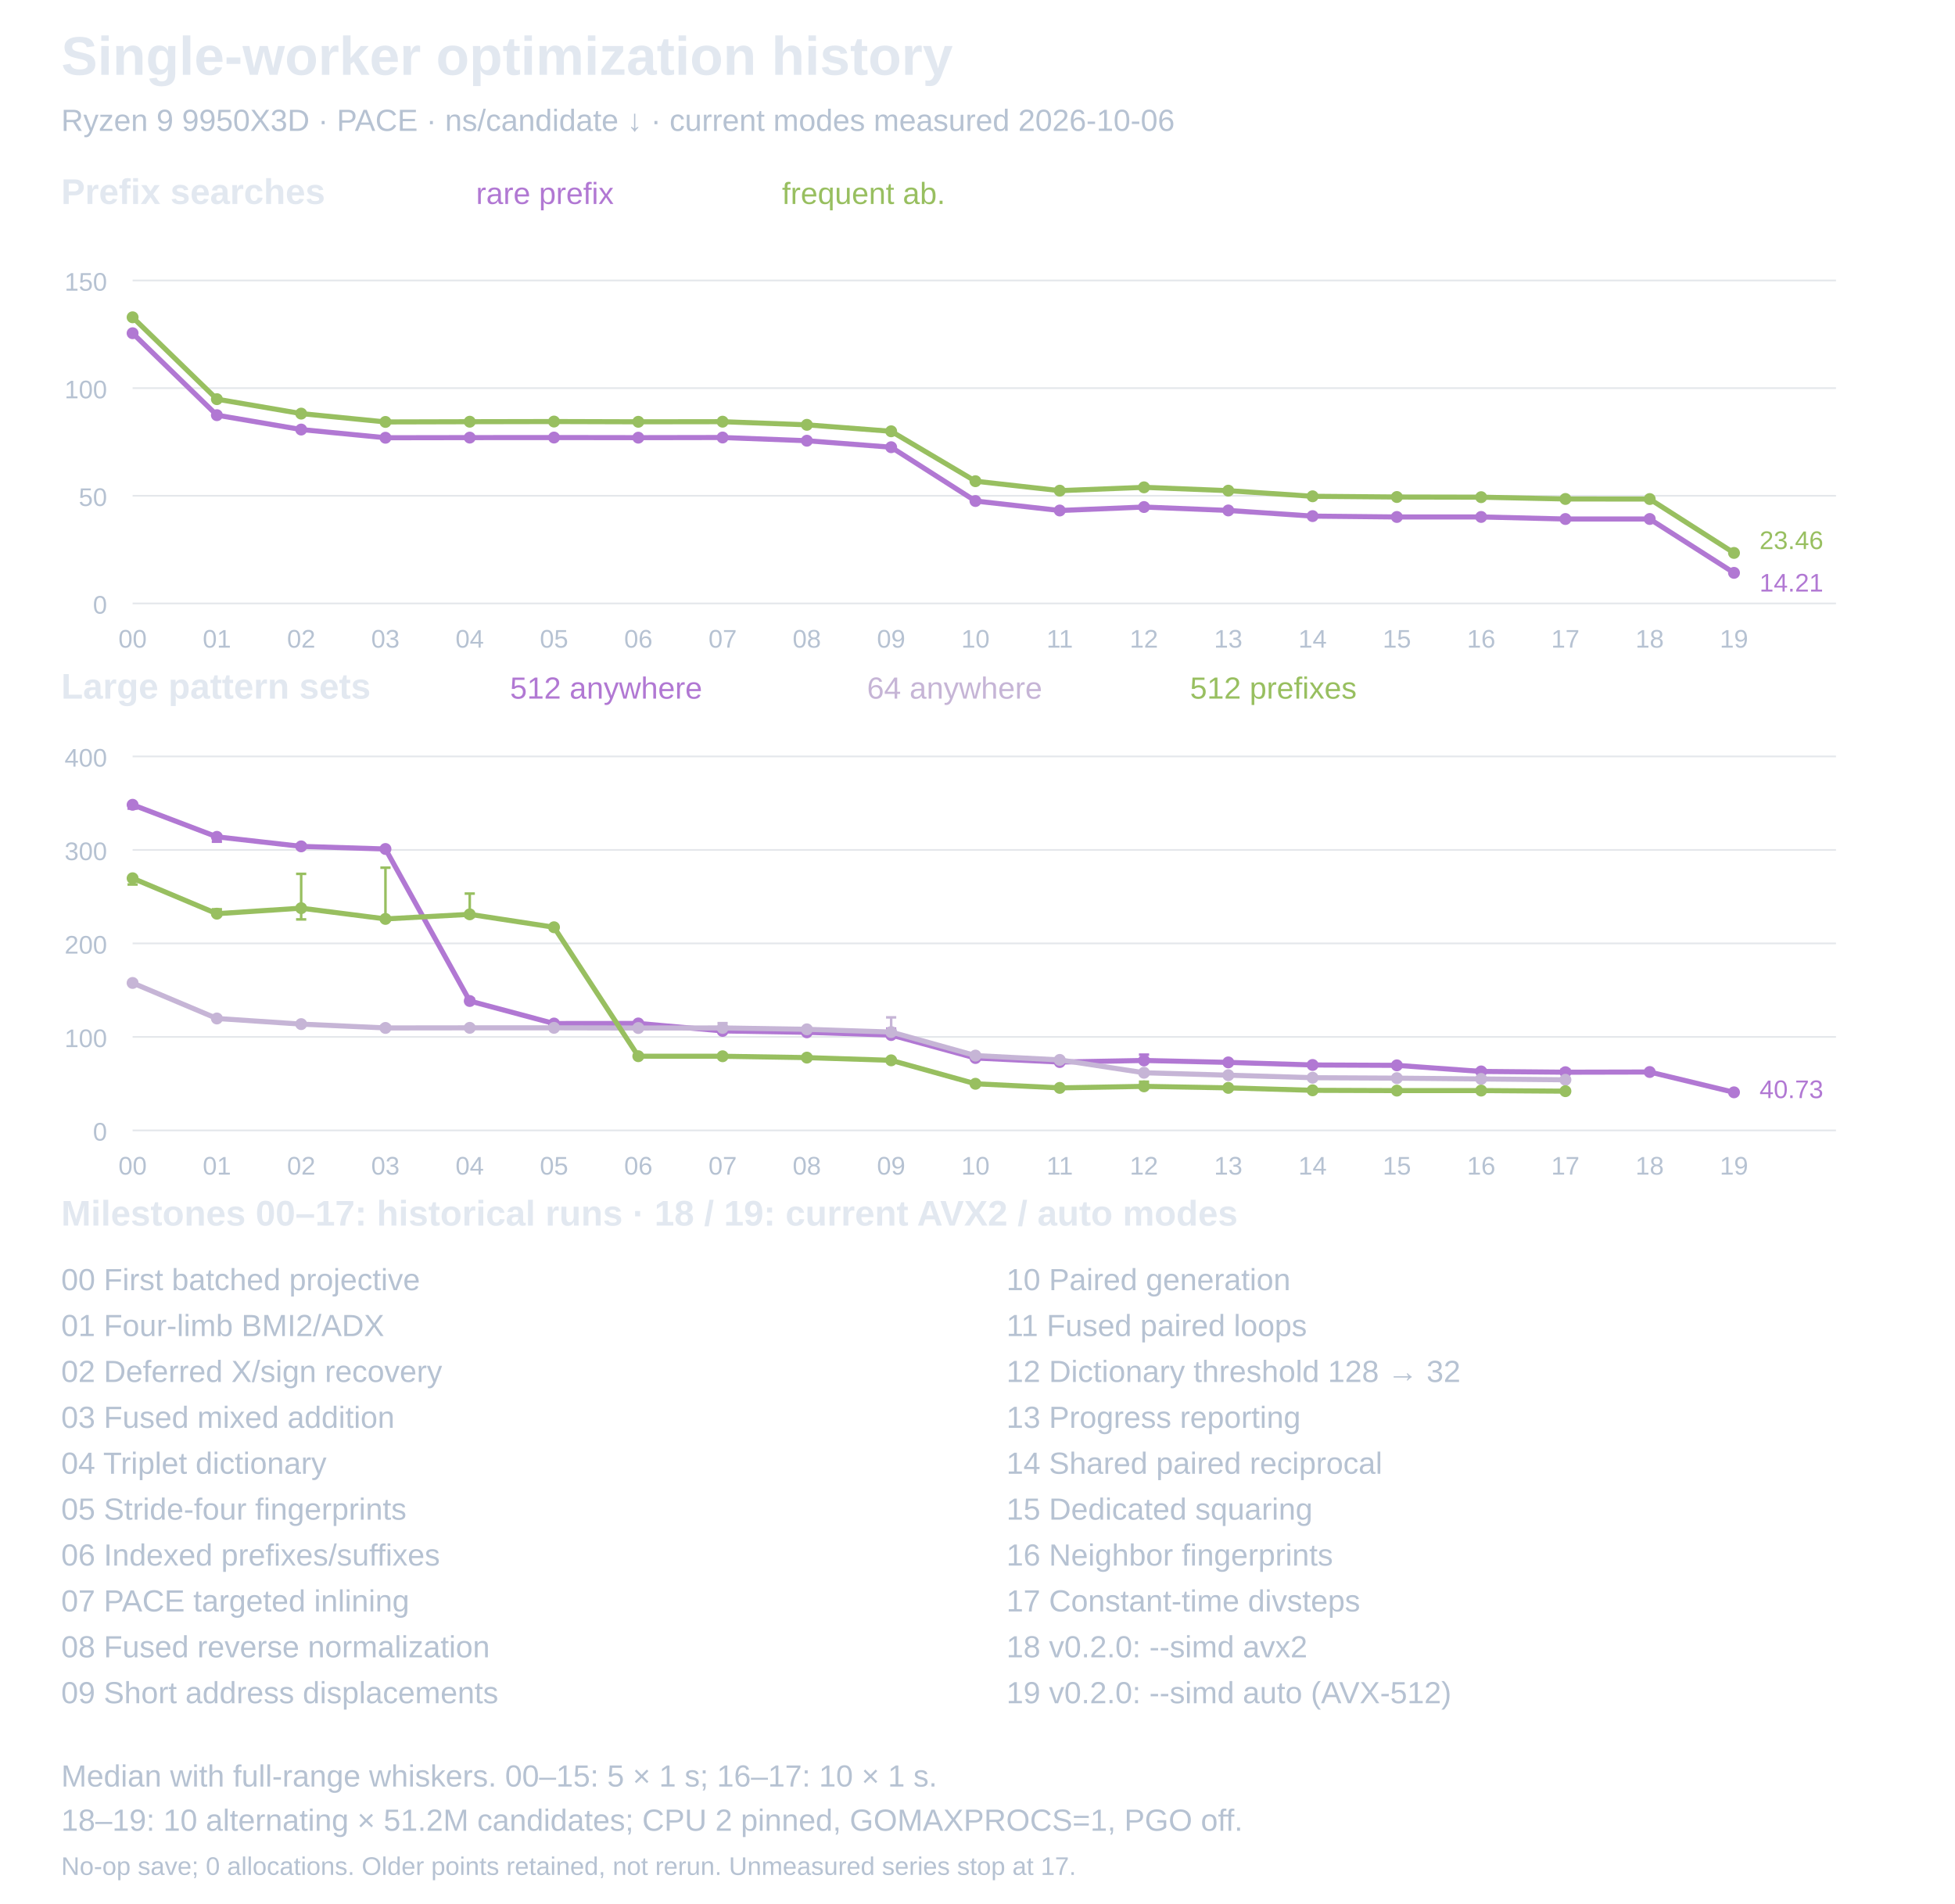
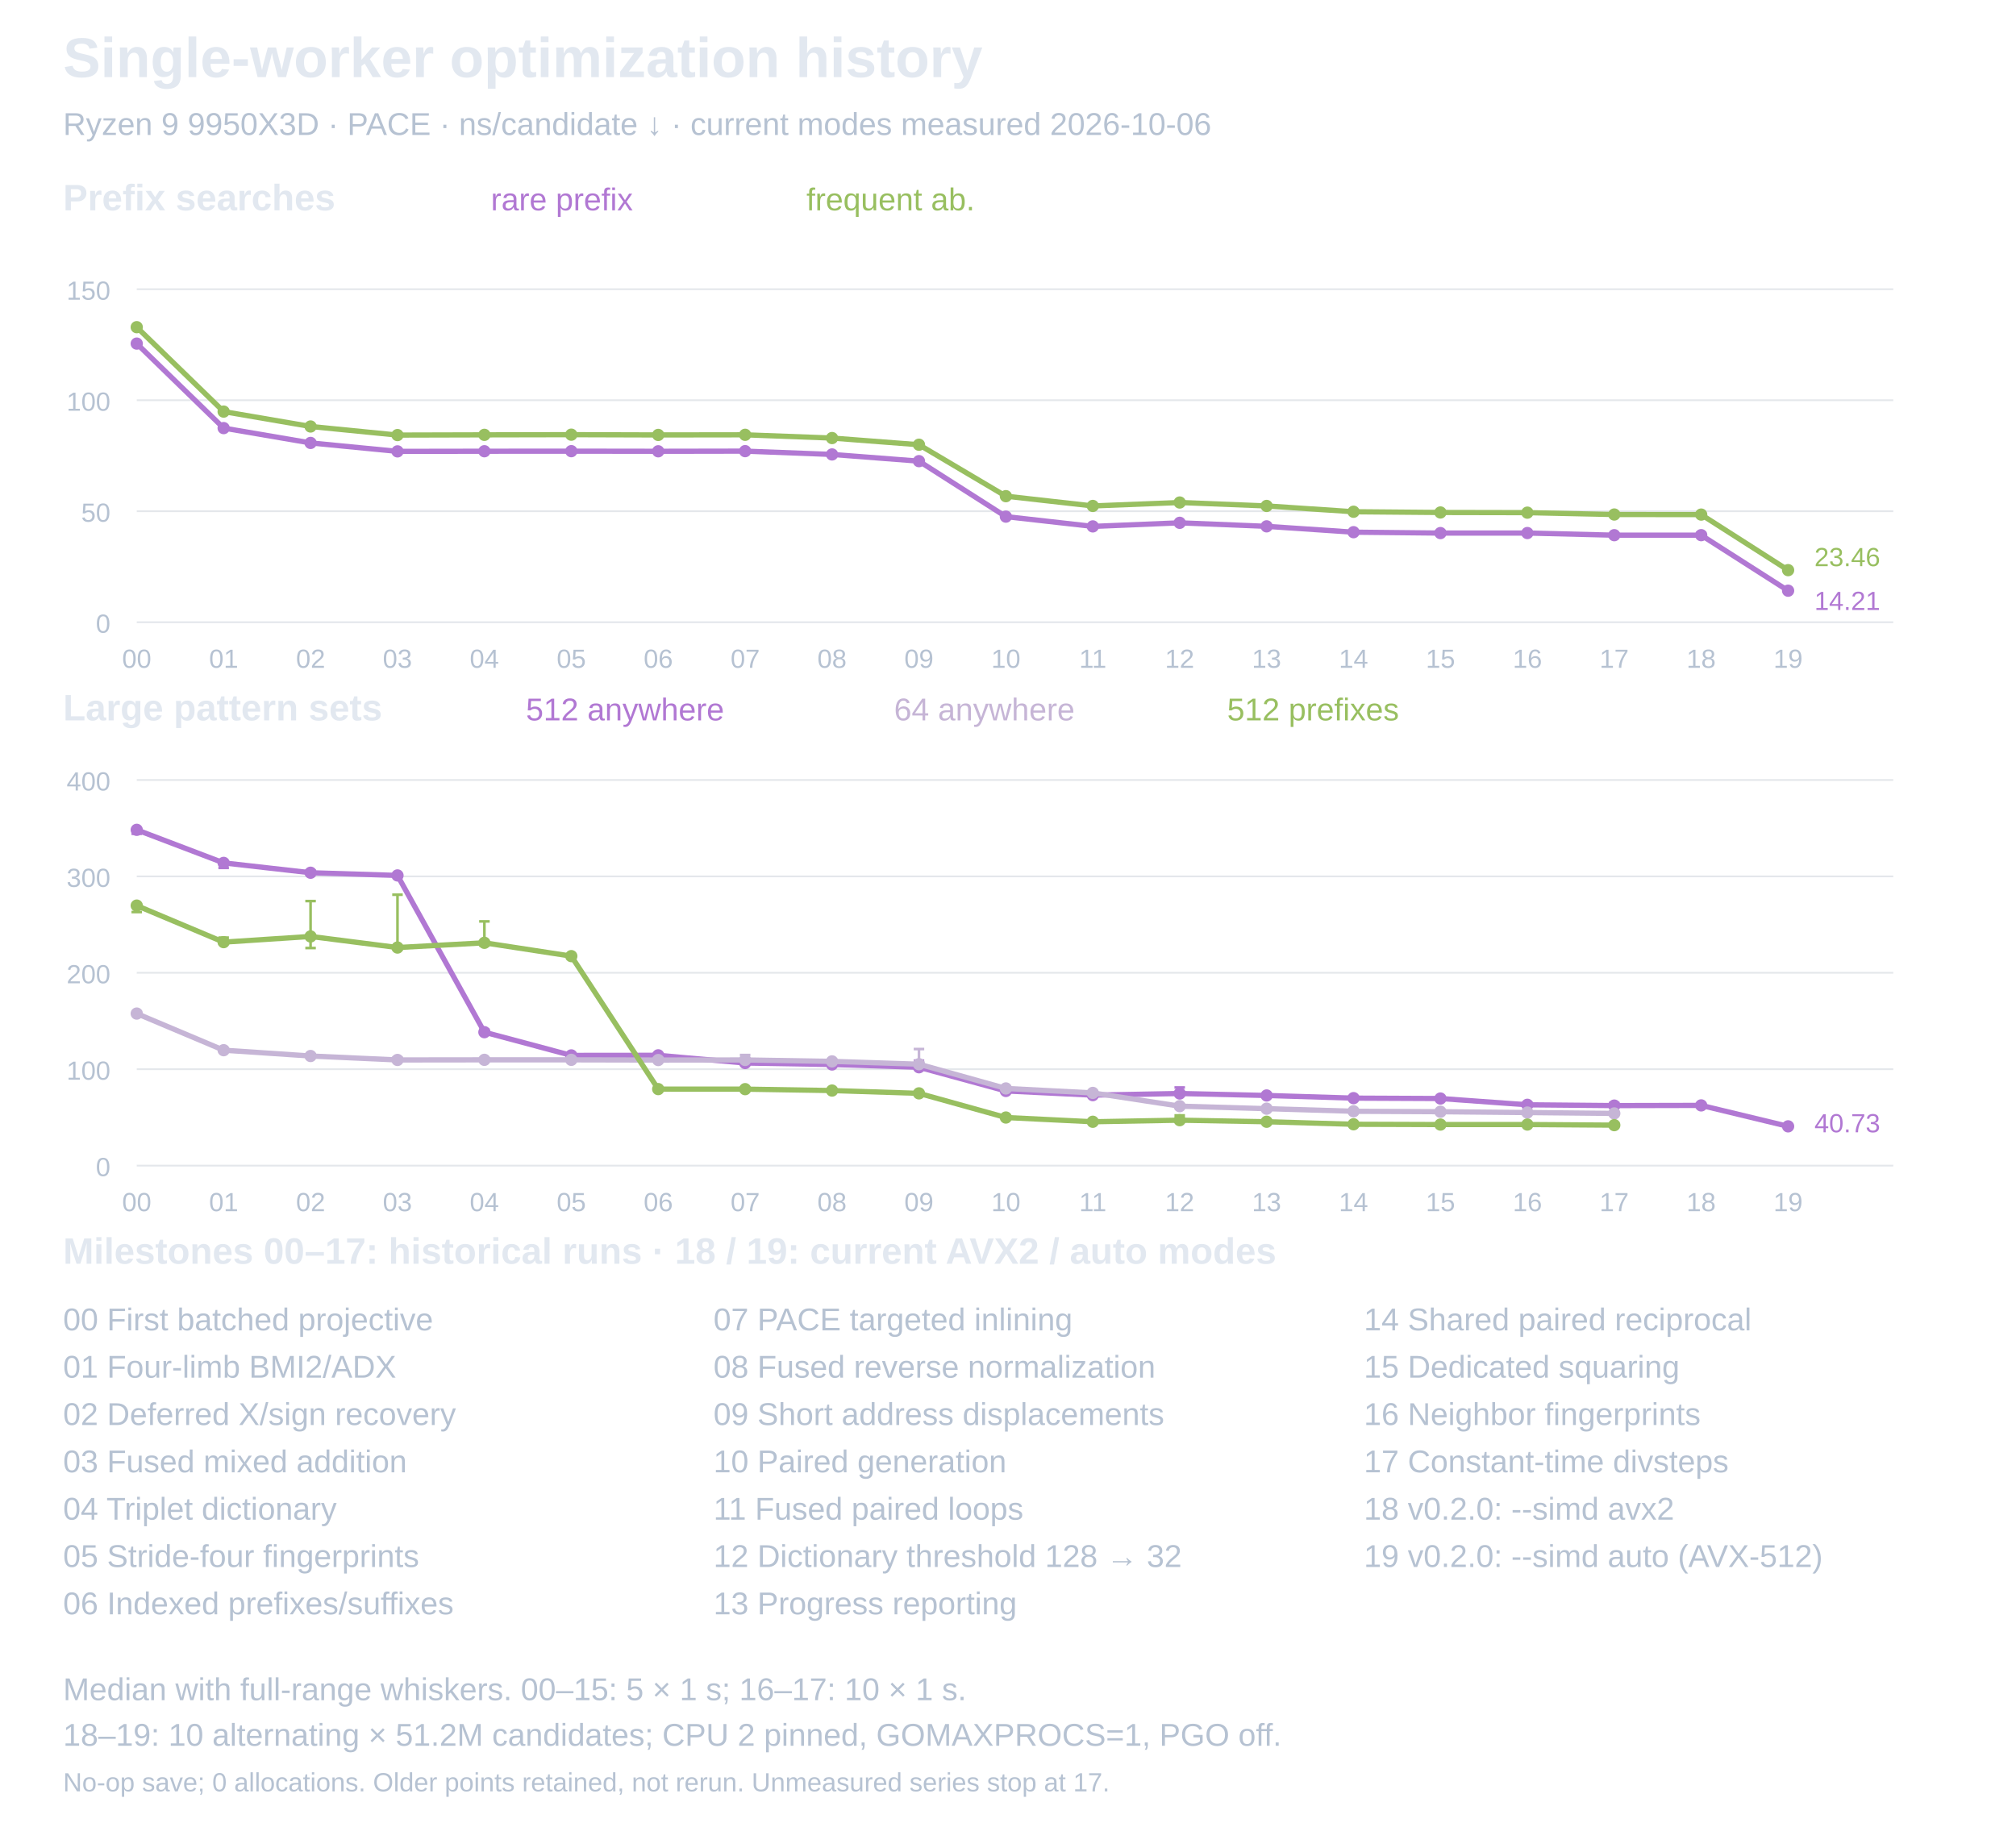
- <svg xmlns="http://www.w3.org/2000/svg" viewBox="0 0 1150 1120" role="img" aria-labelledby="title desc">
+ <svg xmlns="http://www.w3.org/2000/svg" viewBox="0 0 1150 1040" role="img" aria-labelledby="title desc">
  <style>svg{color-scheme:dark}text{font-family:Segoe UI,Arial,sans-serif;font-size:18px;fill:#b6c2d2}.title{font-size:32px;font-weight:600;fill:#e2e8f0}.heading{font-size:21px;font-weight:600;fill:#e2e8f0}.small{font-size:15px}.grid{stroke:#8592a3;stroke-opacity:0.22}.series{fill:none;stroke-width:3}.range{fill:none;stroke-width:1.5}</style>
  <text x="36" y="44" class="title">Single-worker optimization history</text>
  <text x="36" y="77">Ryzen 9 9950X3D · PACE · ns/candidate ↓ · current modes measured 2026-10-06</text>
  <text x="36" y="120" class="heading">Prefix searches</text>
  <text x="280" y="120" style="fill:#b178d3">rare prefix</text>
  <text x="460" y="120" style="fill:#98bf60">frequent ab.</text>
  <text x="36" y="411" class="heading">Large pattern sets</text>
  <text x="300" y="411" style="fill:#b178d3">512 anywhere</text>
  <text x="510" y="411" style="fill:#c6b5d6">64 anywhere</text>
  <text x="700" y="411" style="fill:#98bf60">512 prefixes</text>
  <path d="M78,355H1080" class="grid" />
  <text x="63" y="361" text-anchor="end" class="small">0</text>
  <path d="M78,291.667H1080" class="grid" />
  <text x="63" y="297.667" text-anchor="end" class="small">50</text>
  <path d="M78,228.333H1080" class="grid" />
  <text x="63" y="234.333" text-anchor="end" class="small">100</text>
  <path d="M78,165H1080" class="grid" />
  <text x="63" y="171" text-anchor="end" class="small">150</text>
  <text x="78.0" y="381" text-anchor="middle" class="small">00</text>
  <text x="127.6" y="381" text-anchor="middle" class="small">01</text>
  <text x="177.2" y="381" text-anchor="middle" class="small">02</text>
  <text x="226.7" y="381" text-anchor="middle" class="small">03</text>
  <text x="276.3" y="381" text-anchor="middle" class="small">04</text>
  <text x="325.9" y="381" text-anchor="middle" class="small">05</text>
  <text x="375.5" y="381" text-anchor="middle" class="small">06</text>
  <text x="425.1" y="381" text-anchor="middle" class="small">07</text>
  <text x="474.6" y="381" text-anchor="middle" class="small">08</text>
  <text x="524.2" y="381" text-anchor="middle" class="small">09</text>
  <text x="573.8" y="381" text-anchor="middle" class="small">10</text>
  <text x="623.4" y="381" text-anchor="middle" class="small">11</text>
  <text x="672.9" y="381" text-anchor="middle" class="small">12</text>
  <text x="722.5" y="381" text-anchor="middle" class="small">13</text>
  <text x="772.1" y="381" text-anchor="middle" class="small">14</text>
  <text x="821.7" y="381" text-anchor="middle" class="small">15</text>
  <text x="871.3" y="381" text-anchor="middle" class="small">16</text>
  <text x="920.8" y="381" text-anchor="middle" class="small">17</text>
  <text x="970.4" y="381" text-anchor="middle" class="small">18</text>
  <text x="1020.0" y="381" text-anchor="middle" class="small">19</text>
  <path d="M78,665H1080" class="grid" />
  <text x="63" y="671" text-anchor="end" class="small">0</text>
  <path d="M78,610H1080" class="grid" />
  <text x="63" y="616" text-anchor="end" class="small">100</text>
  <path d="M78,555H1080" class="grid" />
  <text x="63" y="561" text-anchor="end" class="small">200</text>
  <path d="M78,500H1080" class="grid" />
  <text x="63" y="506" text-anchor="end" class="small">300</text>
  <path d="M78,445H1080" class="grid" />
  <text x="63" y="451" text-anchor="end" class="small">400</text>
  <text x="78.0" y="691" text-anchor="middle" class="small">00</text>
  <text x="127.6" y="691" text-anchor="middle" class="small">01</text>
  <text x="177.2" y="691" text-anchor="middle" class="small">02</text>
  <text x="226.7" y="691" text-anchor="middle" class="small">03</text>
  <text x="276.3" y="691" text-anchor="middle" class="small">04</text>
  <text x="325.9" y="691" text-anchor="middle" class="small">05</text>
  <text x="375.5" y="691" text-anchor="middle" class="small">06</text>
  <text x="425.1" y="691" text-anchor="middle" class="small">07</text>
  <text x="474.6" y="691" text-anchor="middle" class="small">08</text>
  <text x="524.2" y="691" text-anchor="middle" class="small">09</text>
  <text x="573.8" y="691" text-anchor="middle" class="small">10</text>
  <text x="623.4" y="691" text-anchor="middle" class="small">11</text>
  <text x="672.9" y="691" text-anchor="middle" class="small">12</text>
  <text x="722.5" y="691" text-anchor="middle" class="small">13</text>
  <text x="772.1" y="691" text-anchor="middle" class="small">14</text>
  <text x="821.7" y="691" text-anchor="middle" class="small">15</text>
  <text x="871.3" y="691" text-anchor="middle" class="small">16</text>
  <text x="920.8" y="691" text-anchor="middle" class="small">17</text>
  <text x="970.4" y="691" text-anchor="middle" class="small">18</text>
  <text x="1020.0" y="691" text-anchor="middle" class="small">19</text>
  <polyline points="78.00,196.03 127.58,244.24 177.16,252.70 226.74,257.52 276.32,257.44 325.89,257.40 375.47,257.47 425.05,257.38 474.63,259.27 524.21,263.09 573.79,294.74 623.37,300.32 672.95,298.28 722.53,300.29 772.11,303.62 821.68,304.13 871.26,304.11 920.84,305.33 970.42,305.32 1020.00,337.00" class="series" stroke="#b178d3" />
  <path d="M78.00,196.16V195.91m-3,0h6M75,196.16h6M127.58,244.26V244.18m-3,0h6M124.58,244.26h6M177.16,252.74V252.50m-3,0h6M174.16,252.74h6M226.74,257.52V257.44m-3,0h6M223.74,257.52h6M276.32,257.50V257.43m-3,0h6M273.32,257.50h6M325.89,257.44V257.38m-3,0h6M322.89,257.44h6M375.47,257.52V257.28m-3,0h6M372.47,257.52h6M425.05,257.48V257.38m-3,0h6M422.05,257.48h6M474.63,259.29V259.19m-3,0h6M471.63,259.29h6M524.21,263.12V262.91m-3,0h6M521.21,263.12h6M573.79,294.77V294.72m-3,0h6M570.79,294.77h6M623.37,300.34V300.28m-3,0h6M620.37,300.34h6M672.95,298.29V298.25m-3,0h6M669.95,298.29h6M722.53,300.31V300.29m-3,0h6M719.53,300.31h6M772.11,303.64V303.60m-3,0h6M769.11,303.64h6M821.68,304.16V303.03m-3,0h6M818.68,304.16h6M871.26,304.13V304.04m-3,0h6M868.26,304.13h6M920.84,305.35V305.28m-3,0h6M917.84,305.35h6M970.42,305.36V304.05m-3,0h6M967.42,305.36h6M1020.00,337.01V336.99m-3,0h6M1017,337.01h6" class="range" stroke="#b178d3" />
  <path d="M78.00,196.03h0M127.58,244.24h0M177.16,252.70h0M226.74,257.52h0M276.32,257.44h0M325.89,257.40h0M375.47,257.47h0M425.05,257.38h0M474.63,259.27h0M524.21,263.09h0M573.79,294.74h0M623.37,300.32h0M672.95,298.28h0M722.53,300.29h0M772.11,303.62h0M821.68,304.13h0M871.26,304.11h0M920.84,305.33h0M970.42,305.32h0M1020.00,337.00h0" stroke="#b178d3" stroke-width="7" stroke-linecap="round" />
  <polyline points="78.00,186.66 127.58,234.82 177.16,243.32 226.74,248.22 276.32,248.09 325.89,247.99 375.47,248.14 425.05,248.07 474.63,249.92 524.21,253.72 573.79,283.08 623.37,288.65 672.95,286.69 722.53,288.65 772.11,291.96 821.68,292.38 871.26,292.48 920.84,293.54 970.42,293.58 1020.00,325.28" class="series" stroke="#98bf60" />
  <path d="M78.00,186.79V186.41m-3,0h6M75,186.79h6M127.58,234.86V234.70m-3,0h6M124.58,234.86h6M177.16,243.37V243.18m-3,0h6M174.16,243.37h6M226.74,248.23V248.12m-3,0h6M223.74,248.23h6M276.32,248.13V247.99m-3,0h6M273.32,248.13h6M325.89,248.04V247.97m-3,0h6M322.89,248.04h6M375.47,248.18V247.95m-3,0h6M372.47,248.18h6M425.05,248.13V247.92m-3,0h6M422.05,248.13h6M474.63,249.94V249.82m-3,0h6M471.63,249.94h6M524.21,253.73V253.44m-3,0h6M521.21,253.73h6M573.79,283.09V283.00m-3,0h6M570.79,283.09h6M623.37,288.69V288.61m-3,0h6M620.37,288.69h6M672.95,286.70V286.64m-3,0h6M669.95,286.70h6M722.53,288.66V288.61m-3,0h6M719.53,288.66h6M772.11,291.97V291.95m-3,0h6M769.11,291.97h6M821.68,292.48V291.36m-3,0h6M818.68,292.48h6M871.26,292.50V292.41m-3,0h6M868.26,292.50h6M920.84,293.59V293.40m-3,0h6M917.84,293.59h6M970.42,293.60V293.50m-3,0h6M967.42,293.60h6M1020.00,325.31V325.28m-3,0h6M1017,325.31h6" class="range" stroke="#98bf60" />
  <path d="M78.00,186.66h0M127.58,234.82h0M177.16,243.32h0M226.74,248.22h0M276.32,248.09h0M325.89,247.99h0M375.47,248.14h0M425.05,248.07h0M474.63,249.92h0M524.21,253.72h0M573.79,283.08h0M623.37,288.65h0M672.95,286.69h0M722.53,288.65h0M772.11,291.96h0M821.68,292.38h0M871.26,292.48h0M920.84,293.54h0M970.42,293.58h0M1020.00,325.28h0" stroke="#98bf60" stroke-width="7" stroke-linecap="round" />
  <polyline points="78.00,473.44 127.58,492.30 177.16,497.91 226.74,499.45 276.32,588.88 325.89,602.13 375.47,602.08 425.05,606.48 474.63,607.30 524.21,608.90 573.79,622.41 623.37,624.80 672.95,623.86 722.53,624.99 772.11,626.51 821.68,626.73 871.26,630.31 920.84,630.76 970.42,630.65 1020.00,642.60" class="series" stroke="#b178d3" />
  <path d="M78.00,475.69V473.00m-3,0h6M75,475.69h6M127.58,495.16V491.86m-3,0h6M124.58,495.16h6M177.16,498.13V496.75m-3,0h6M174.16,498.13h6M226.74,499.78V499.17m-3,0h6M223.74,499.78h6M276.32,589.04V587.45m-3,0h6M273.32,589.04h6M325.89,602.13V600.98m-3,0h6M322.89,602.13h6M375.47,602.08V601.14m-3,0h6M372.47,602.08h6M425.05,606.53V605.76m-3,0h6M422.05,606.53h6M474.63,607.30V606.37m-3,0h6M471.63,607.30h6M524.21,609.01V605.11m-3,0h6M521.21,609.01h6M573.79,622.44V621.41m-3,0h6M570.79,622.44h6M623.37,624.81V623.95m-3,0h6M620.37,624.81h6M672.95,623.93V620.43m-3,0h6M669.95,623.93h6M722.53,625.01V624.37m-3,0h6M719.53,625.01h6M772.11,626.55V625.64m-3,0h6M769.11,626.55h6M821.68,626.89V626.24m-3,0h6M818.68,626.89h6M871.26,630.35V629.24m-3,0h6M868.26,630.35h6M920.84,630.86V629.27m-3,0h6M917.84,630.86h6M970.42,630.67V630.63m-3,0h6M967.42,630.67h6M1020.00,642.62V642.55m-3,0h6M1017,642.62h6" class="range" stroke="#b178d3" />
  <path d="M78.00,473.44h0M127.58,492.30h0M177.16,497.91h0M226.74,499.45h0M276.32,588.88h0M325.89,602.13h0M375.47,602.08h0M425.05,606.48h0M474.63,607.30h0M524.21,608.90h0M573.79,622.41h0M623.37,624.80h0M672.95,623.86h0M722.53,624.99h0M772.11,626.51h0M821.68,626.73h0M871.26,630.31h0M920.84,630.76h0M970.42,630.65h0M1020.00,642.60h0" stroke="#b178d3" stroke-width="7" stroke-linecap="round" />
  <polyline points="78.00,578.26 127.58,599.16 177.16,602.47 226.74,604.72 276.32,604.66 325.89,604.66 375.47,604.77 425.05,604.72 474.63,605.54 524.21,607.14 573.79,620.98 623.37,623.53 672.95,631.09 722.53,632.52 772.11,634.00 821.68,634.26 871.26,634.73 920.84,635.23" class="series" stroke="#c6b5d6" />
  <path d="M78.00,578.43V577.06m-3,0h6M75,578.43h6M127.58,599.27V598.17m-3,0h6M124.58,599.27h6M177.16,602.58V601.75m-3,0h6M174.16,602.58h6M226.74,604.77V603.29m-3,0h6M223.74,604.77h6M276.32,604.77V603.67m-3,0h6M273.32,604.77h6M325.89,604.72V603.62m-3,0h6M322.89,604.72h6M375.47,604.77V603.62m-3,0h6M372.47,604.77h6M425.05,604.72V601.91m-3,0h6M422.05,604.72h6M474.63,605.54V604.55m-3,0h6M471.63,605.54h6M524.21,607.25V598.50m-3,0h6M521.21,607.25h6M573.79,621.13V620.33m-3,0h6M570.79,621.13h6M623.37,623.57V622.63m-3,0h6M620.37,623.57h6M672.95,631.11V630.51m-3,0h6M669.95,631.11h6M722.53,632.54V631.90m-3,0h6M719.53,632.54h6M772.11,634.00V633.39m-3,0h6M769.11,634.00h6M821.68,634.27V633.79m-3,0h6M818.68,634.27h6M871.26,634.74V634.02m-3,0h6M868.26,634.74h6M920.84,635.27V634.48m-3,0h6M917.84,635.27h6" class="range" stroke="#c6b5d6" />
  <path d="M78.00,578.26h0M127.58,599.16h0M177.16,602.47h0M226.74,604.72h0M276.32,604.66h0M325.89,604.66h0M375.47,604.77h0M425.05,604.72h0M474.63,605.54h0M524.21,607.14h0M573.79,620.98h0M623.37,623.53h0M672.95,631.09h0M722.53,632.52h0M772.11,634.00h0M821.68,634.26h0M871.26,634.73h0M920.84,635.23h0" stroke="#c6b5d6" stroke-width="7" stroke-linecap="round" />
  <polyline points="78.00,516.66 127.58,537.51 177.16,534.26 226.74,540.59 276.32,537.89 325.89,545.49 375.47,621.35 425.05,621.38 474.63,622.18 524.21,623.78 573.79,637.57 623.37,639.99 672.95,639.09 722.53,639.98 772.11,641.42 821.68,641.59 871.26,641.57 920.84,641.92" class="series" stroke="#98bf60" />
  <path d="M78.00,520.35V516.00m-3,0h6M75,520.35h6M127.58,538.23V534.92m-3,0h6M124.58,538.23h6M177.16,540.87V514.08m-3,0h6M174.16,540.87h6M226.74,541.47V510.45m-3,0h6M223.74,541.47h6M276.32,539.43V525.68m-3,0h6M273.32,539.43h6M325.89,546.75V544.50m-3,0h6M322.89,546.75h6M375.47,621.39V620.76m-3,0h6M372.47,621.39h6M425.05,621.40V620.68m-3,0h6M422.05,621.40h6M474.63,622.19V621.61m-3,0h6M471.63,622.19h6M524.21,623.83V623.14m-3,0h6M521.21,623.83h6M573.79,637.58V637.18m-3,0h6M570.79,637.58h6M623.37,640.01V639.55m-3,0h6M620.37,640.01h6M672.95,639.11V636.36m-3,0h6M669.95,639.11h6M722.53,640.00V639.50m-3,0h6M719.53,640.00h6M772.11,641.44V641.06m-3,0h6M769.11,641.44h6M821.68,641.69V641.25m-3,0h6M818.68,641.69h6M871.26,641.59V640.68m-3,0h6M868.26,641.59h6M920.84,642.14V640.97m-3,0h6M917.84,642.14h6" class="range" stroke="#98bf60" />
  <path d="M78.00,516.66h0M127.58,537.51h0M177.16,534.26h0M226.74,540.59h0M276.32,537.89h0M325.89,545.49h0M375.47,621.35h0M425.05,621.38h0M474.63,622.18h0M524.21,623.78h0M573.79,637.57h0M623.37,639.99h0M672.95,639.09h0M722.53,639.98h0M772.11,641.42h0M821.68,641.59h0M871.26,641.57h0M920.84,641.92h0" stroke="#98bf60" stroke-width="7" stroke-linecap="round" />
  <text x="1035" y="348" class="small" style="fill:#b178d3">14.21</text>
  <text x="1035" y="323" class="small" style="fill:#98bf60">23.46</text>
  <text x="1035" y="646" class="small" style="fill:#b178d3">40.73</text>
  <text x="36" y="721" class="heading">Milestones 00–17: historical runs · 18 / 19: current AVX2 / auto modes</text>
  <text x="36" y="759">00  First batched projective</text>
  <text x="36" y="786">01  Four-limb BMI2/ADX</text>
  <text x="36" y="813">02  Deferred X/sign recovery</text>
  <text x="36" y="840">03  Fused mixed addition</text>
  <text x="36" y="867">04  Triplet dictionary</text>
  <text x="36" y="894">05  Stride-four fingerprints</text>
  <text x="36" y="921">06  Indexed prefixes/suffixes</text>
-   <text x="36" y="948">07  PACE targeted inlining</text>
-   <text x="36" y="975">08  Fused reverse normalization</text>
-   <text x="36" y="1002">09  Short address displacements</text>
-   <text x="592" y="759">10  Paired generation</text>
-   <text x="592" y="786">11  Fused paired loops</text>
-   <text x="592" y="813">12  Dictionary threshold 128 → 32</text>
-   <text x="592" y="840">13  Progress reporting</text>
-   <text x="592" y="867">14  Shared paired reciprocal</text>
-   <text x="592" y="894">15  Dedicated squaring</text>
-   <text x="592" y="921">16  Neighbor fingerprints</text>
-   <text x="592" y="948">17  Constant-time divsteps</text>
-   <text x="592" y="975">18  v0.2.0: --simd avx2</text>
-   <text x="592" y="1002">19  v0.2.0: --simd auto (AVX-512)</text>
-   <text x="36" y="1051">Median with full-range whiskers. 00–15: 5 × 1 s; 16–17: 10 × 1 s.</text>
-   <text x="36" y="1077">18–19: 10 alternating × 51.2M candidates; CPU 2 pinned, GOMAXPROCS=1, PGO off.</text>
-   <text x="36" y="1103" class="small">No-op save; 0 allocations. Older points retained, not rerun. Unmeasured series stop at 17.</text>
+   <text x="407" y="759">07  PACE targeted inlining</text>
+   <text x="407" y="786">08  Fused reverse normalization</text>
+   <text x="407" y="813">09  Short address displacements</text>
+   <text x="407" y="840">10  Paired generation</text>
+   <text x="407" y="867">11  Fused paired loops</text>
+   <text x="407" y="894">12  Dictionary threshold 128 → 32</text>
+   <text x="407" y="921">13  Progress reporting</text>
+   <text x="778" y="759">14  Shared paired reciprocal</text>
+   <text x="778" y="786">15  Dedicated squaring</text>
+   <text x="778" y="813">16  Neighbor fingerprints</text>
+   <text x="778" y="840">17  Constant-time divsteps</text>
+   <text x="778" y="867">18  v0.2.0: --simd avx2</text>
+   <text x="778" y="894">19  v0.2.0: --simd auto (AVX-512)</text>
+   <text x="36" y="970">Median with full-range whiskers. 00–15: 5 × 1 s; 16–17: 10 × 1 s.</text>
+   <text x="36" y="996">18–19: 10 alternating × 51.2M candidates; CPU 2 pinned, GOMAXPROCS=1, PGO off.</text>
+   <text x="36" y="1022" class="small">No-op save; 0 allocations. Older points retained, not rerun. Unmeasured series stop at 17.</text>
</svg>
